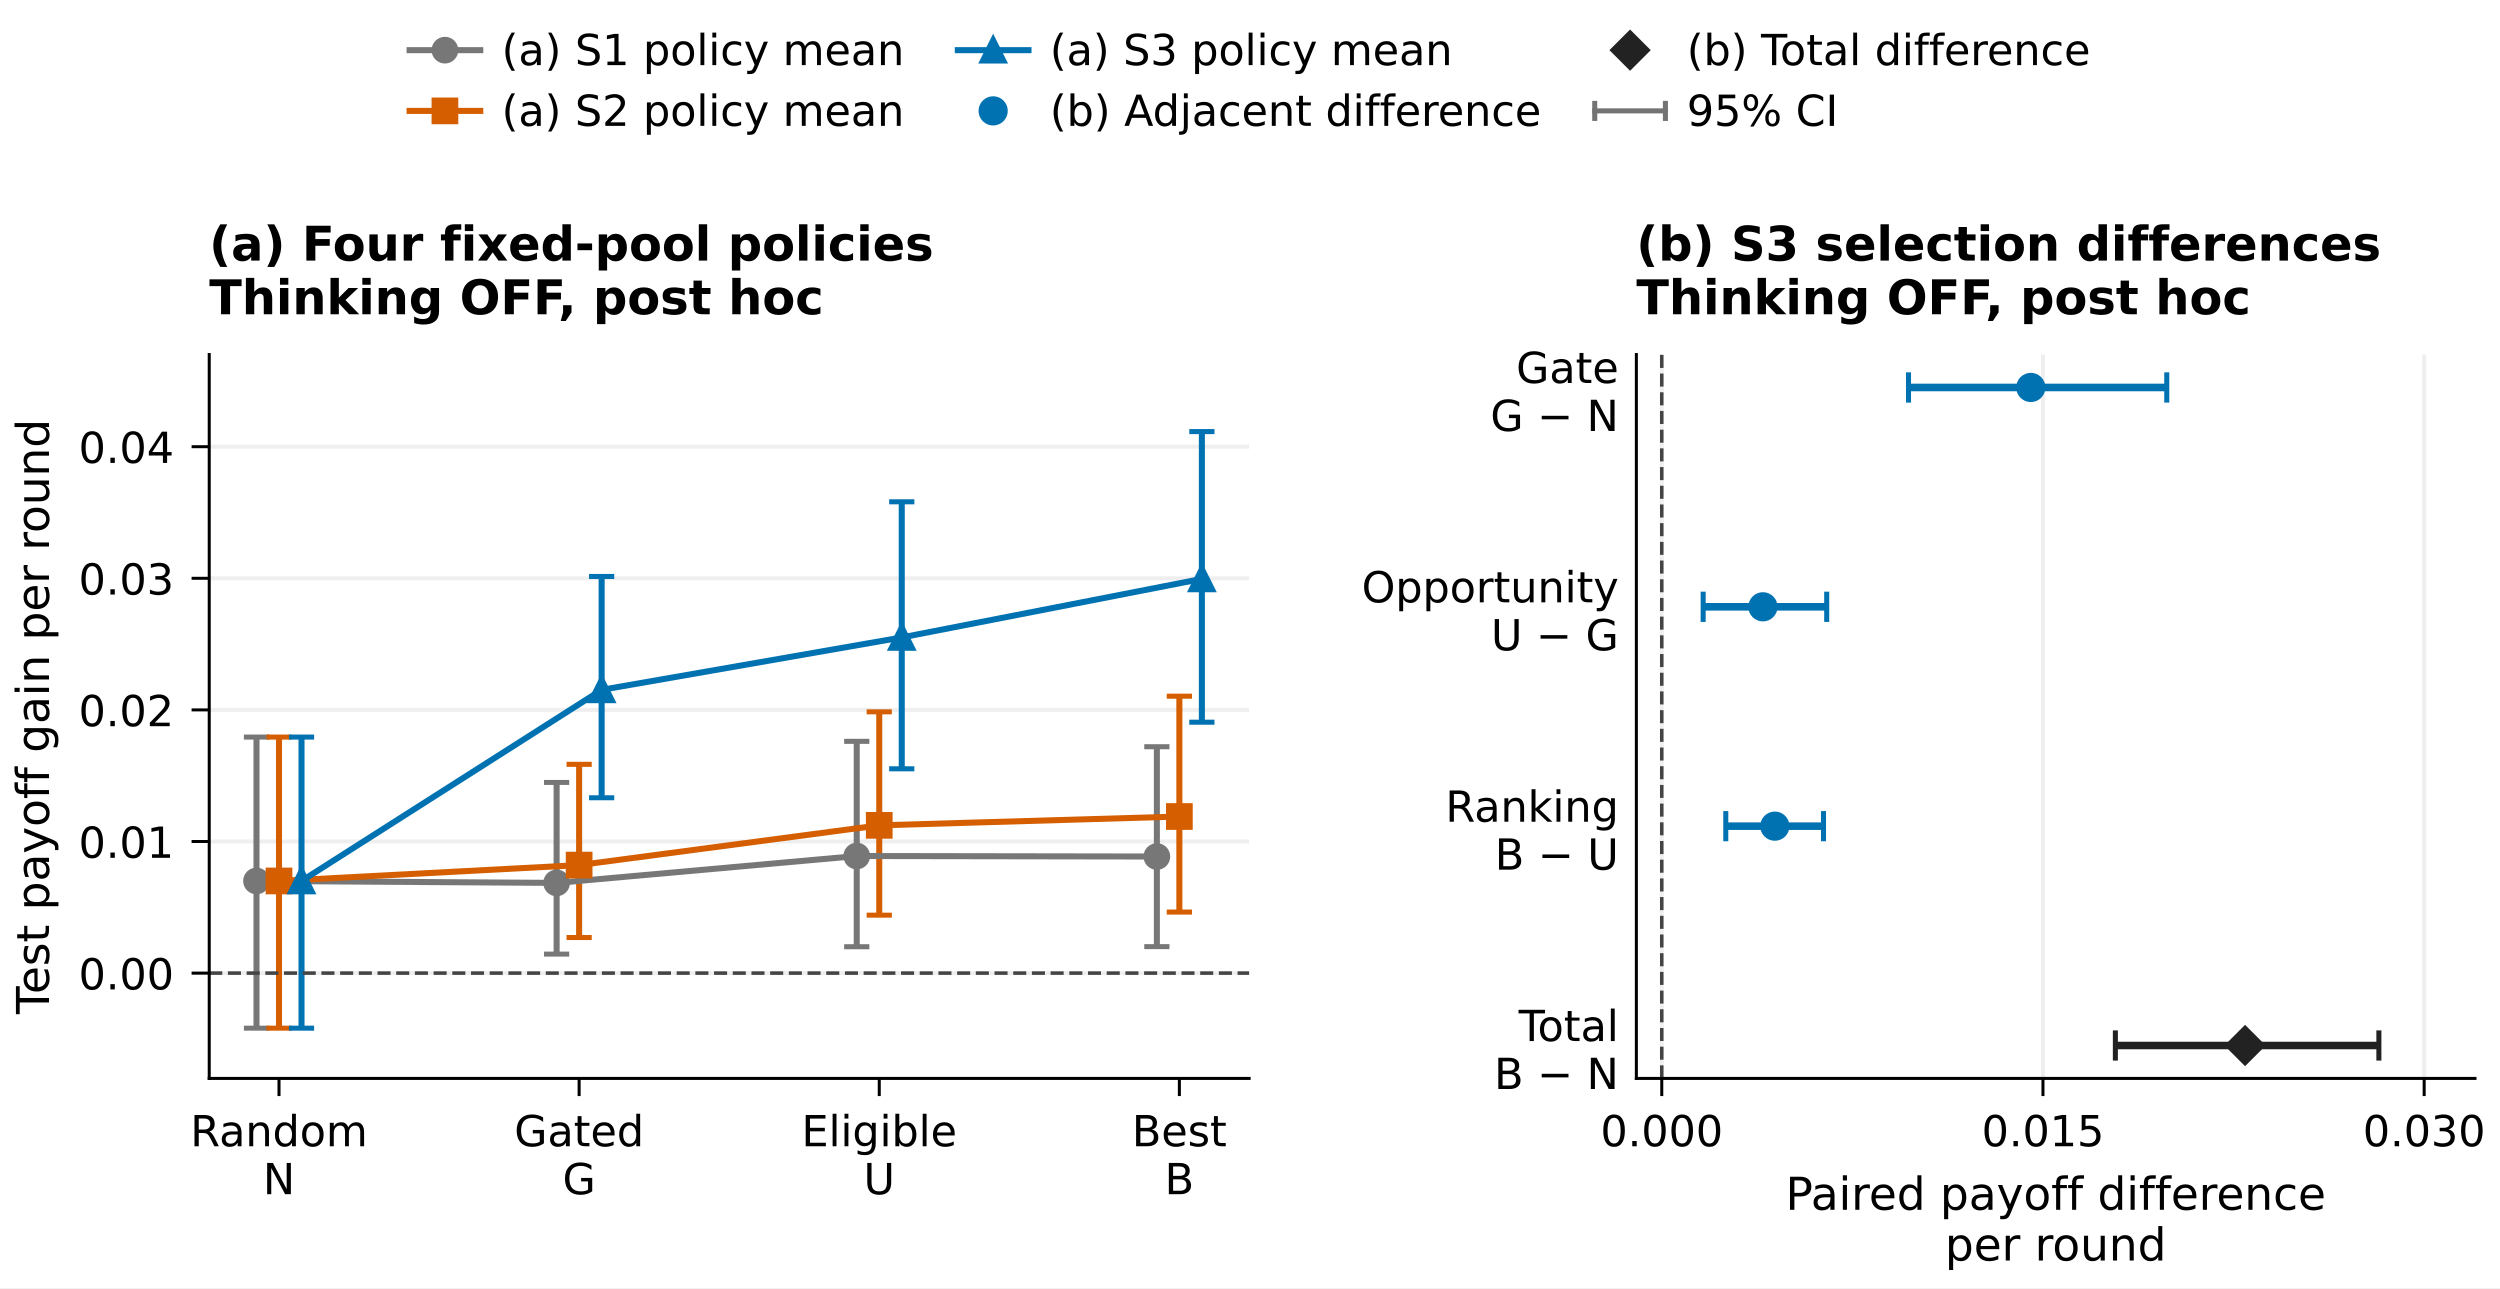
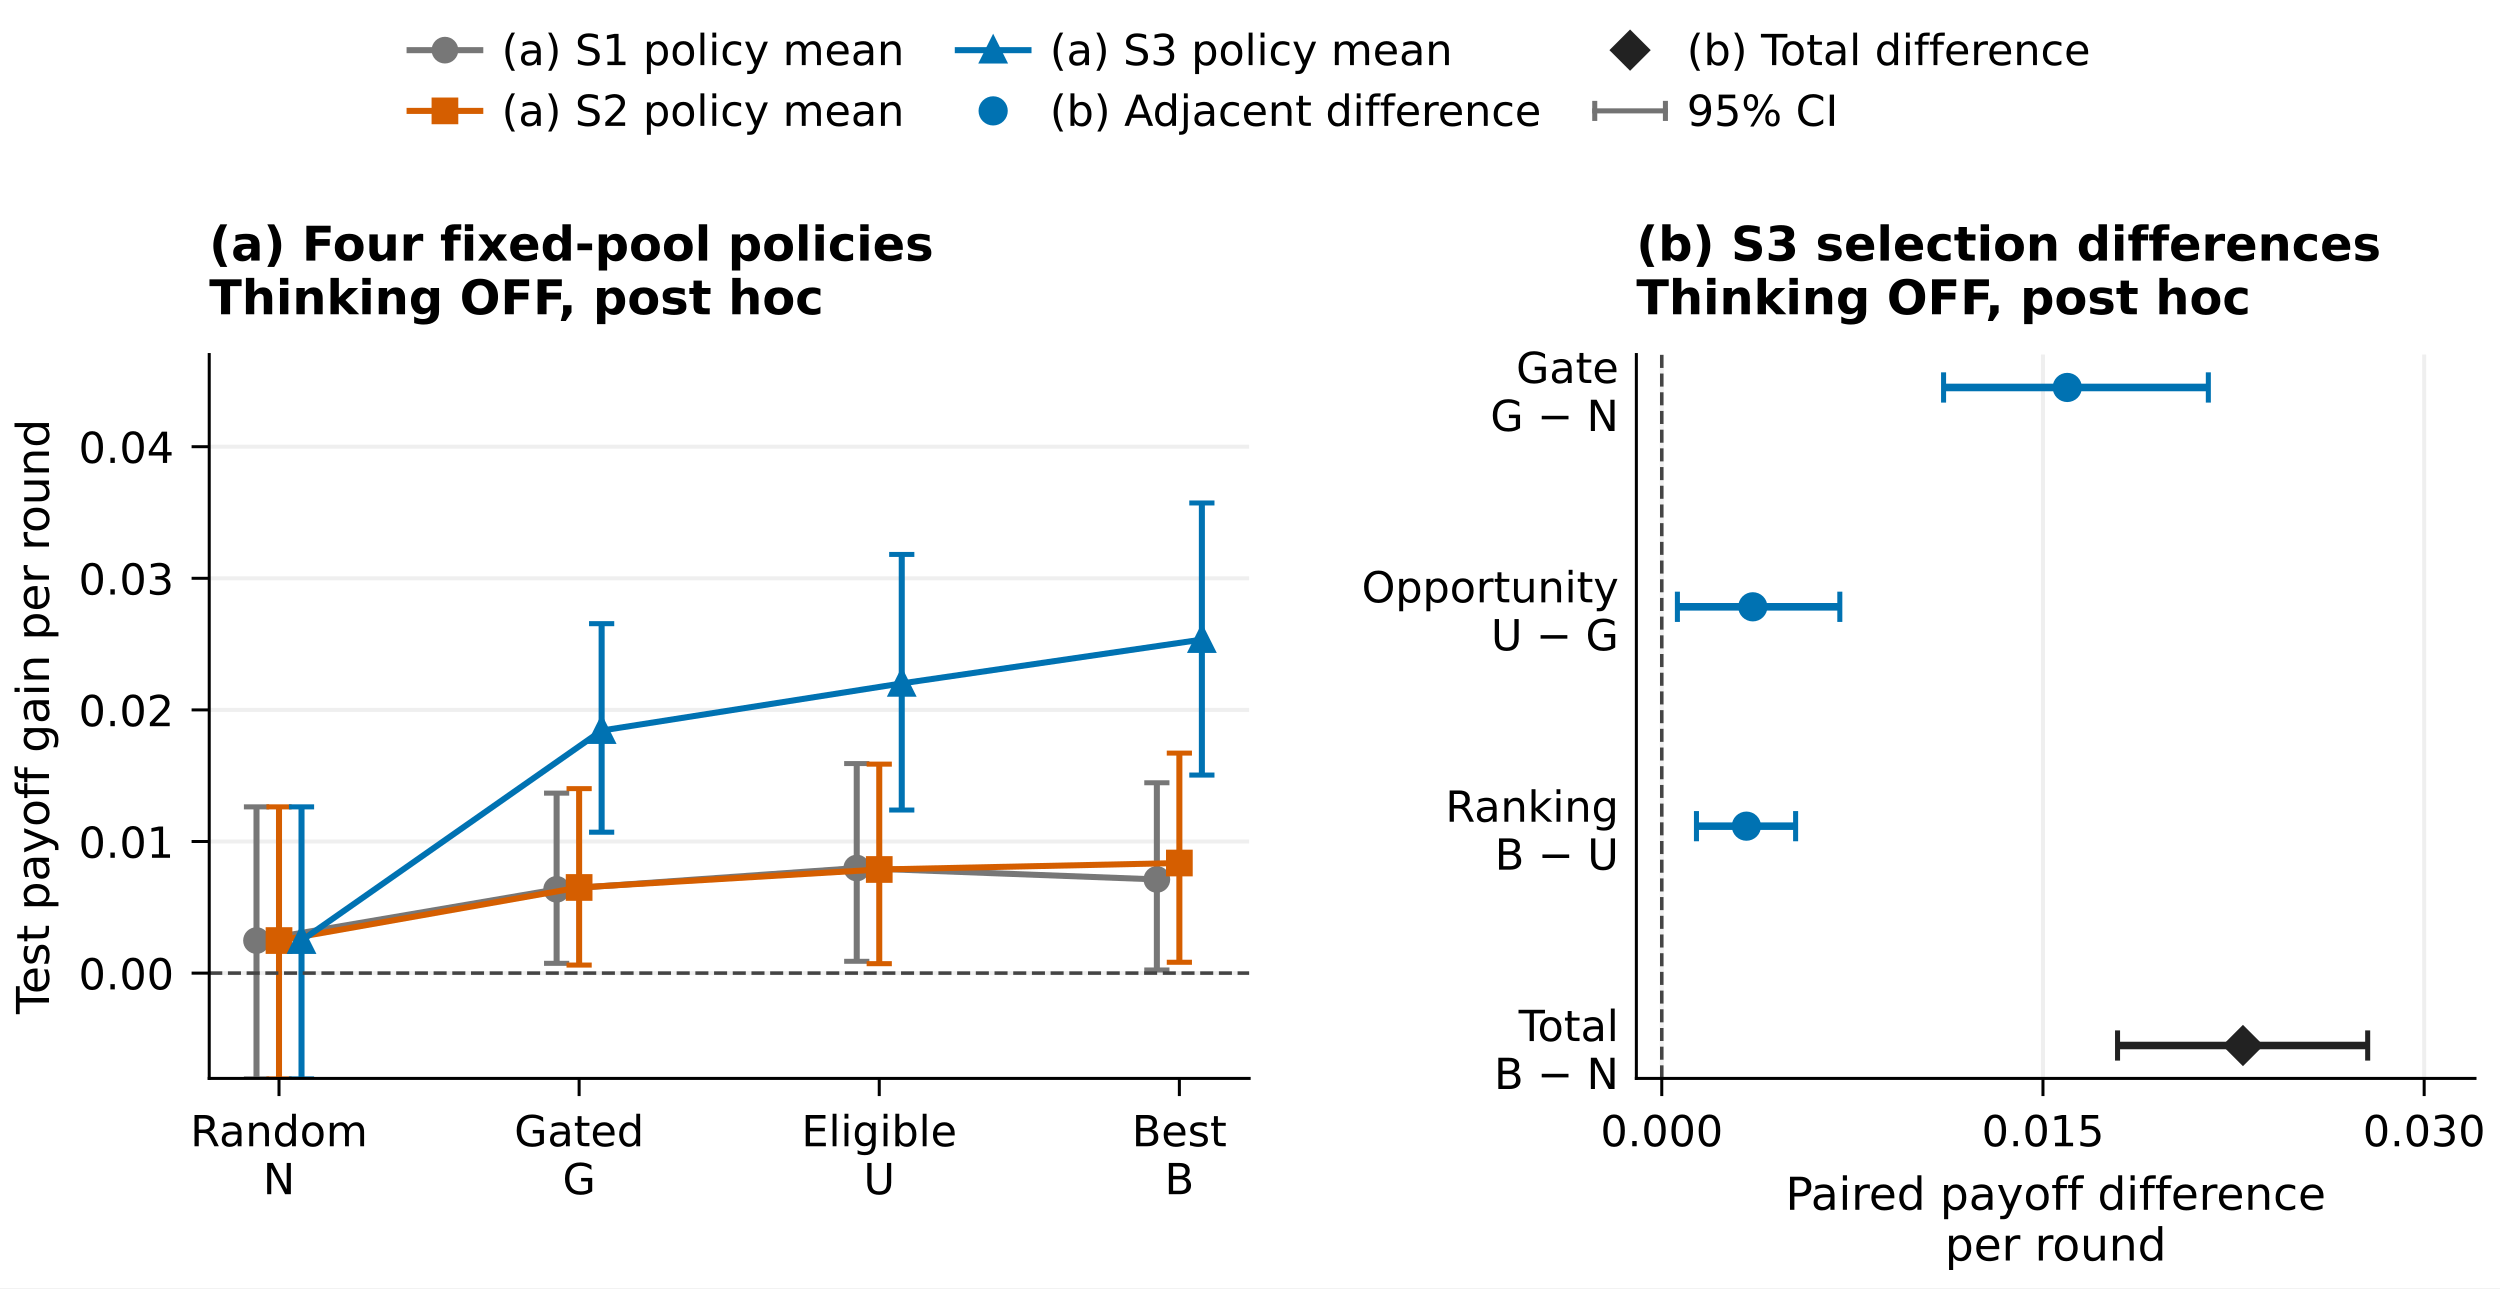
<svg xmlns="http://www.w3.org/2000/svg" xmlns:xlink="http://www.w3.org/1999/xlink" width="496.063pt" height="255.6pt" viewBox="0 0 496.063 255.6" version="1.1">
  <defs>
    <style type="text/css">*{stroke-linejoin: round; stroke-linecap: butt}</style>
  </defs>
  <g id="figure_1">
    <g id="patch_1">
      <path d="M 0 255.6  L 496.063 255.6  L 496.063 0  L 0 0  z " style="fill: #ffffff" />
    </g>
    <g id="axes_1">
      <g id="patch_2">
        <path d="M 41.516 213.985  L 247.862 213.985  L 247.862 70.352  L 41.516 70.352  z " style="fill: #ffffff" />
      </g>
      <g id="matplotlib.axis_1">
        <g id="xtick_1">
          <g id="line2d_1">
            <defs>
-               <path id="mf9e312d9c8" d="M 0 0  L 0 3.5  " style="stroke: #000000; stroke-width: 0.6" />
+               <path id="ma480b4c356" d="M 0 0  L 0 3.5  " style="stroke: #000000; stroke-width: 0.6" />
            </defs>
            <g>
-               <use xlink:href="#mf9e312d9c8" x="55.362" y="213.985" style="stroke: #000000; stroke-width: 0.6" />
+               <use xlink:href="#ma480b4c356" x="55.362" y="213.985" style="stroke: #000000; stroke-width: 0.6" />
            </g>
          </g>
          <g id="text_1">
            <text style="font-size: 8.5px; font-family: 'DejaVu Sans'" transform="translate(37.76811 227.4439)">Random</text>
            <text style="font-size: 8.5px; font-family: 'DejaVu Sans'" transform="translate(52.18225 236.9621)">N</text>
          </g>
        </g>
        <g id="xtick_2">
          <g id="line2d_2">
            <g>
-               <use xlink:href="#mf9e312d9c8" x="114.913" y="213.985" style="stroke: #000000; stroke-width: 0.6" />
+               <use xlink:href="#ma480b4c356" x="114.913" y="213.985" style="stroke: #000000; stroke-width: 0.6" />
            </g>
          </g>
          <g id="text_2">
            <text style="font-size: 8.5px; font-family: 'DejaVu Sans'" transform="translate(102.0363 227.4439)">Gated</text>
            <text style="font-size: 8.5px; font-family: 'DejaVu Sans'" transform="translate(111.6201 236.9621)">G</text>
          </g>
        </g>
        <g id="xtick_3">
          <g id="line2d_3">
            <g>
-               <use xlink:href="#mf9e312d9c8" x="174.465" y="213.985" style="stroke: #000000; stroke-width: 0.6" />
+               <use xlink:href="#ma480b4c356" x="174.465" y="213.985" style="stroke: #000000; stroke-width: 0.6" />
            </g>
          </g>
          <g id="text_3">
            <text style="font-size: 8.5px; font-family: 'DejaVu Sans'" transform="translate(159.045 227.4439)">Eligible</text>
            <text style="font-size: 8.5px; font-family: 'DejaVu Sans'" transform="translate(171.3541 236.9621)">U</text>
          </g>
        </g>
        <g id="xtick_4">
          <g id="line2d_4">
            <g>
-               <use xlink:href="#mf9e312d9c8" x="234.016" y="213.985" style="stroke: #000000; stroke-width: 0.6" />
+               <use xlink:href="#ma480b4c356" x="234.016" y="213.985" style="stroke: #000000; stroke-width: 0.6" />
            </g>
          </g>
          <g id="text_4">
            <text style="font-size: 8.5px; font-family: 'DejaVu Sans'" transform="translate(224.6048 227.4439)">Best</text>
            <text style="font-size: 8.5px; font-family: 'DejaVu Sans'" transform="translate(231.1 236.9621)">B</text>
          </g>
        </g>
      </g>
      <g id="matplotlib.axis_2">
        <g id="ytick_1">
          <g id="line2d_5">
-             <path d="M 41.516 193.093  L 247.862 193.093  " clip-path="url(#p350d6ea84e)" style="fill: none; stroke: #b0b0b0; stroke-opacity: 0.2; stroke-width: 0.8; stroke-linecap: square" />
+             <path d="M 41.516 193.093  L 247.862 193.093  " clip-path="url(#p76dc1fc857)" style="fill: none; stroke: #b0b0b0; stroke-opacity: 0.2; stroke-width: 0.8; stroke-linecap: square" />
          </g>
          <g id="line2d_6">
            <defs>
-               <path id="m6837232b28" d="M 0 0  L -3.5 0  " style="stroke: #000000; stroke-width: 0.6" />
+               <path id="m0728f7dc51" d="M 0 0  L -3.5 0  " style="stroke: #000000; stroke-width: 0.6" />
            </defs>
            <g>
-               <use xlink:href="#m6837232b28" x="41.516" y="193.093" style="stroke: #000000; stroke-width: 0.6" />
+               <use xlink:href="#m0728f7dc51" x="41.516" y="193.093" style="stroke: #000000; stroke-width: 0.6" />
            </g>
          </g>
          <g id="text_5">
            <text style="font-size: 8.5px; font-family: 'DejaVu Sans'; text-anchor: end" x="34.516" y="196.323" transform="rotate(-0 34.51609 196.3225)">0.00</text>
          </g>
        </g>
        <g id="ytick_2">
          <g id="line2d_7">
-             <path d="M 41.516 166.978  L 247.862 166.978  " clip-path="url(#p350d6ea84e)" style="fill: none; stroke: #b0b0b0; stroke-opacity: 0.2; stroke-width: 0.8; stroke-linecap: square" />
+             <path d="M 41.516 166.978  L 247.862 166.978  " clip-path="url(#p76dc1fc857)" style="fill: none; stroke: #b0b0b0; stroke-opacity: 0.2; stroke-width: 0.8; stroke-linecap: square" />
          </g>
          <g id="line2d_8">
            <g>
-               <use xlink:href="#m6837232b28" x="41.516" y="166.978" style="stroke: #000000; stroke-width: 0.6" />
+               <use xlink:href="#m0728f7dc51" x="41.516" y="166.978" style="stroke: #000000; stroke-width: 0.6" />
            </g>
          </g>
          <g id="text_6">
            <text style="font-size: 8.5px; font-family: 'DejaVu Sans'; text-anchor: end" x="34.516" y="170.207" transform="rotate(-0 34.51609 170.2075)">0.01</text>
          </g>
        </g>
        <g id="ytick_3">
          <g id="line2d_9">
-             <path d="M 41.516 140.863  L 247.862 140.863  " clip-path="url(#p350d6ea84e)" style="fill: none; stroke: #b0b0b0; stroke-opacity: 0.2; stroke-width: 0.8; stroke-linecap: square" />
+             <path d="M 41.516 140.863  L 247.862 140.863  " clip-path="url(#p76dc1fc857)" style="fill: none; stroke: #b0b0b0; stroke-opacity: 0.2; stroke-width: 0.8; stroke-linecap: square" />
          </g>
          <g id="line2d_10">
            <g>
-               <use xlink:href="#m6837232b28" x="41.516" y="140.863" style="stroke: #000000; stroke-width: 0.6" />
+               <use xlink:href="#m0728f7dc51" x="41.516" y="140.863" style="stroke: #000000; stroke-width: 0.6" />
            </g>
          </g>
          <g id="text_7">
            <text style="font-size: 8.5px; font-family: 'DejaVu Sans'; text-anchor: end" x="34.516" y="144.092" transform="rotate(-0 34.51609 144.0924)">0.02</text>
          </g>
        </g>
        <g id="ytick_4">
          <g id="line2d_11">
-             <path d="M 41.516 114.748  L 247.862 114.748  " clip-path="url(#p350d6ea84e)" style="fill: none; stroke: #b0b0b0; stroke-opacity: 0.2; stroke-width: 0.8; stroke-linecap: square" />
+             <path d="M 41.516 114.748  L 247.862 114.748  " clip-path="url(#p76dc1fc857)" style="fill: none; stroke: #b0b0b0; stroke-opacity: 0.2; stroke-width: 0.8; stroke-linecap: square" />
          </g>
          <g id="line2d_12">
            <g>
-               <use xlink:href="#m6837232b28" x="41.516" y="114.748" style="stroke: #000000; stroke-width: 0.6" />
+               <use xlink:href="#m0728f7dc51" x="41.516" y="114.748" style="stroke: #000000; stroke-width: 0.6" />
            </g>
          </g>
          <g id="text_8">
            <text style="font-size: 8.5px; font-family: 'DejaVu Sans'; text-anchor: end" x="34.516" y="117.977" transform="rotate(-0 34.51609 117.9774)">0.03</text>
          </g>
        </g>
        <g id="ytick_5">
          <g id="line2d_13">
-             <path d="M 41.516 88.633  L 247.862 88.633  " clip-path="url(#p350d6ea84e)" style="fill: none; stroke: #b0b0b0; stroke-opacity: 0.2; stroke-width: 0.8; stroke-linecap: square" />
+             <path d="M 41.516 88.633  L 247.862 88.633  " clip-path="url(#p76dc1fc857)" style="fill: none; stroke: #b0b0b0; stroke-opacity: 0.2; stroke-width: 0.8; stroke-linecap: square" />
          </g>
          <g id="line2d_14">
            <g>
-               <use xlink:href="#m6837232b28" x="41.516" y="88.633" style="stroke: #000000; stroke-width: 0.6" />
+               <use xlink:href="#m0728f7dc51" x="41.516" y="88.633" style="stroke: #000000; stroke-width: 0.6" />
            </g>
          </g>
          <g id="text_9">
            <text style="font-size: 8.5px; font-family: 'DejaVu Sans'; text-anchor: end" x="34.516" y="91.862" transform="rotate(-0 34.51609 91.86231)">0.04</text>
          </g>
        </g>
        <g id="text_10">
          <text style="font-size: 9px; font-family: 'DejaVu Sans'; text-anchor: middle" x="9.719" y="142.169" transform="rotate(-90 9.718594 142.1688)">Test payoff gain per round</text>
        </g>
      </g>
      <g id="LineCollection_1">
-         <path d="M 50.895 204.014  L 50.895 146.252  " clip-path="url(#p350d6ea84e)" style="fill: none; stroke: #777777; stroke-width: 1.2" />
-         <path d="M 110.447 189.316  L 110.447 155.257  " clip-path="url(#p350d6ea84e)" style="fill: none; stroke: #777777; stroke-width: 1.2" />
-         <path d="M 169.998 187.855  L 169.998 147.102  " clip-path="url(#p350d6ea84e)" style="fill: none; stroke: #777777; stroke-width: 1.2" />
-         <path d="M 229.55 187.835  L 229.55 148.172  " clip-path="url(#p350d6ea84e)" style="fill: none; stroke: #777777; stroke-width: 1.2" />
+         <path d="M 50.895 214.082  L 50.895 160.099  " clip-path="url(#p76dc1fc857)" style="fill: none; stroke: #777777; stroke-width: 1.2" />
+         <path d="M 110.447 191.152  L 110.447 157.381  " clip-path="url(#p76dc1fc857)" style="fill: none; stroke: #777777; stroke-width: 1.2" />
+         <path d="M 169.998 190.745  L 169.998 151.509  " clip-path="url(#p76dc1fc857)" style="fill: none; stroke: #777777; stroke-width: 1.2" />
+         <path d="M 229.55 192.473  L 229.55 155.32  " clip-path="url(#p76dc1fc857)" style="fill: none; stroke: #777777; stroke-width: 1.2" />
      </g>
      <g id="line2d_15">
        <defs>
-           <path id="m83c53824da" d="M 2.5 0  L -2.5 -0  " style="stroke: #777777" />
-         </defs>
-         <g clip-path="url(#p350d6ea84e)">
-           <use xlink:href="#m83c53824da" x="50.895" y="204.014" style="fill: #777777; stroke: #777777" />
-           <use xlink:href="#m83c53824da" x="110.447" y="189.316" style="fill: #777777; stroke: #777777" />
-           <use xlink:href="#m83c53824da" x="169.998" y="187.855" style="fill: #777777; stroke: #777777" />
-           <use xlink:href="#m83c53824da" x="229.55" y="187.835" style="fill: #777777; stroke: #777777" />
+           <path id="m6bbdf9994a" d="M 2.5 0  L -2.5 -0  " style="stroke: #777777" />
+         </defs>
+         <g clip-path="url(#p76dc1fc857)">
+           <use xlink:href="#m6bbdf9994a" x="50.895" y="214.082" style="fill: #777777; stroke: #777777" />
+           <use xlink:href="#m6bbdf9994a" x="110.447" y="191.152" style="fill: #777777; stroke: #777777" />
+           <use xlink:href="#m6bbdf9994a" x="169.998" y="190.745" style="fill: #777777; stroke: #777777" />
+           <use xlink:href="#m6bbdf9994a" x="229.55" y="192.473" style="fill: #777777; stroke: #777777" />
        </g>
      </g>
      <g id="line2d_16">
-         <g clip-path="url(#p350d6ea84e)">
-           <use xlink:href="#m83c53824da" x="50.895" y="146.252" style="fill: #777777; stroke: #777777" />
-           <use xlink:href="#m83c53824da" x="110.447" y="155.257" style="fill: #777777; stroke: #777777" />
-           <use xlink:href="#m83c53824da" x="169.998" y="147.102" style="fill: #777777; stroke: #777777" />
-           <use xlink:href="#m83c53824da" x="229.55" y="148.172" style="fill: #777777; stroke: #777777" />
+         <g clip-path="url(#p76dc1fc857)">
+           <use xlink:href="#m6bbdf9994a" x="50.895" y="160.099" style="fill: #777777; stroke: #777777" />
+           <use xlink:href="#m6bbdf9994a" x="110.447" y="157.381" style="fill: #777777; stroke: #777777" />
+           <use xlink:href="#m6bbdf9994a" x="169.998" y="151.509" style="fill: #777777; stroke: #777777" />
+           <use xlink:href="#m6bbdf9994a" x="229.55" y="155.32" style="fill: #777777; stroke: #777777" />
        </g>
      </g>
      <g id="LineCollection_2">
-         <path d="M 55.362 204.014  L 55.362 146.252  " clip-path="url(#p350d6ea84e)" style="fill: none; stroke: #d55e00; stroke-width: 1.2" />
-         <path d="M 114.913 186.028  L 114.913 151.664  " clip-path="url(#p350d6ea84e)" style="fill: none; stroke: #d55e00; stroke-width: 1.2" />
-         <path d="M 174.465 181.591  L 174.465 141.245  " clip-path="url(#p350d6ea84e)" style="fill: none; stroke: #d55e00; stroke-width: 1.2" />
-         <path d="M 234.016 180.98  L 234.016 138.146  " clip-path="url(#p350d6ea84e)" style="fill: none; stroke: #d55e00; stroke-width: 1.2" />
+         <path d="M 55.362 214.082  L 55.362 160.099  " clip-path="url(#p76dc1fc857)" style="fill: none; stroke: #d55e00; stroke-width: 1.2" />
+         <path d="M 114.913 191.495  L 114.913 156.485  " clip-path="url(#p76dc1fc857)" style="fill: none; stroke: #d55e00; stroke-width: 1.2" />
+         <path d="M 174.465 191.216  L 174.465 151.625  " clip-path="url(#p76dc1fc857)" style="fill: none; stroke: #d55e00; stroke-width: 1.2" />
+         <path d="M 234.016 190.942  L 234.016 149.434  " clip-path="url(#p76dc1fc857)" style="fill: none; stroke: #d55e00; stroke-width: 1.2" />
      </g>
      <g id="line2d_17">
        <defs>
-           <path id="me29ddd8c57" d="M 2.5 0  L -2.5 -0  " style="stroke: #d55e00" />
-         </defs>
-         <g clip-path="url(#p350d6ea84e)">
-           <use xlink:href="#me29ddd8c57" x="55.362" y="204.014" style="fill: #d55e00; stroke: #d55e00" />
-           <use xlink:href="#me29ddd8c57" x="114.913" y="186.028" style="fill: #d55e00; stroke: #d55e00" />
-           <use xlink:href="#me29ddd8c57" x="174.465" y="181.591" style="fill: #d55e00; stroke: #d55e00" />
-           <use xlink:href="#me29ddd8c57" x="234.016" y="180.98" style="fill: #d55e00; stroke: #d55e00" />
+           <path id="m25150596ac" d="M 2.5 0  L -2.5 -0  " style="stroke: #d55e00" />
+         </defs>
+         <g clip-path="url(#p76dc1fc857)">
+           <use xlink:href="#m25150596ac" x="55.362" y="214.082" style="fill: #d55e00; stroke: #d55e00" />
+           <use xlink:href="#m25150596ac" x="114.913" y="191.495" style="fill: #d55e00; stroke: #d55e00" />
+           <use xlink:href="#m25150596ac" x="174.465" y="191.216" style="fill: #d55e00; stroke: #d55e00" />
+           <use xlink:href="#m25150596ac" x="234.016" y="190.942" style="fill: #d55e00; stroke: #d55e00" />
        </g>
      </g>
      <g id="line2d_18">
-         <g clip-path="url(#p350d6ea84e)">
-           <use xlink:href="#me29ddd8c57" x="55.362" y="146.252" style="fill: #d55e00; stroke: #d55e00" />
-           <use xlink:href="#me29ddd8c57" x="114.913" y="151.664" style="fill: #d55e00; stroke: #d55e00" />
-           <use xlink:href="#me29ddd8c57" x="174.465" y="141.245" style="fill: #d55e00; stroke: #d55e00" />
-           <use xlink:href="#me29ddd8c57" x="234.016" y="138.146" style="fill: #d55e00; stroke: #d55e00" />
+         <g clip-path="url(#p76dc1fc857)">
+           <use xlink:href="#m25150596ac" x="55.362" y="160.099" style="fill: #d55e00; stroke: #d55e00" />
+           <use xlink:href="#m25150596ac" x="114.913" y="156.485" style="fill: #d55e00; stroke: #d55e00" />
+           <use xlink:href="#m25150596ac" x="174.465" y="151.625" style="fill: #d55e00; stroke: #d55e00" />
+           <use xlink:href="#m25150596ac" x="234.016" y="149.434" style="fill: #d55e00; stroke: #d55e00" />
        </g>
      </g>
      <g id="LineCollection_3">
-         <path d="M 59.828 204.014  L 59.828 146.252  " clip-path="url(#p350d6ea84e)" style="fill: none; stroke: #0072b2; stroke-width: 1.2" />
-         <path d="M 119.38 158.299  L 119.38 114.385  " clip-path="url(#p350d6ea84e)" style="fill: none; stroke: #0072b2; stroke-width: 1.2" />
-         <path d="M 178.931 152.549  L 178.931 99.569  " clip-path="url(#p350d6ea84e)" style="fill: none; stroke: #0072b2; stroke-width: 1.2" />
-         <path d="M 238.482 143.301  L 238.482 85.639  " clip-path="url(#p350d6ea84e)" style="fill: none; stroke: #0072b2; stroke-width: 1.2" />
+         <path d="M 59.828 214.082  L 59.828 160.099  " clip-path="url(#p76dc1fc857)" style="fill: none; stroke: #0072b2; stroke-width: 1.2" />
+         <path d="M 119.38 165.126  L 119.38 123.75  " clip-path="url(#p76dc1fc857)" style="fill: none; stroke: #0072b2; stroke-width: 1.2" />
+         <path d="M 178.931 160.732  L 178.931 110.012  " clip-path="url(#p76dc1fc857)" style="fill: none; stroke: #0072b2; stroke-width: 1.2" />
+         <path d="M 238.482 153.796  L 238.482 99.799  " clip-path="url(#p76dc1fc857)" style="fill: none; stroke: #0072b2; stroke-width: 1.2" />
      </g>
      <g id="line2d_19">
        <defs>
-           <path id="m05e4cfcacd" d="M 2.5 0  L -2.5 -0  " style="stroke: #0072b2" />
-         </defs>
-         <g clip-path="url(#p350d6ea84e)">
-           <use xlink:href="#m05e4cfcacd" x="59.828" y="204.014" style="fill: #0072b2; stroke: #0072b2" />
-           <use xlink:href="#m05e4cfcacd" x="119.38" y="158.299" style="fill: #0072b2; stroke: #0072b2" />
-           <use xlink:href="#m05e4cfcacd" x="178.931" y="152.549" style="fill: #0072b2; stroke: #0072b2" />
-           <use xlink:href="#m05e4cfcacd" x="238.482" y="143.301" style="fill: #0072b2; stroke: #0072b2" />
+           <path id="m064c0cd1eb" d="M 2.5 0  L -2.5 -0  " style="stroke: #0072b2" />
+         </defs>
+         <g clip-path="url(#p76dc1fc857)">
+           <use xlink:href="#m064c0cd1eb" x="59.828" y="214.082" style="fill: #0072b2; stroke: #0072b2" />
+           <use xlink:href="#m064c0cd1eb" x="119.38" y="165.126" style="fill: #0072b2; stroke: #0072b2" />
+           <use xlink:href="#m064c0cd1eb" x="178.931" y="160.732" style="fill: #0072b2; stroke: #0072b2" />
+           <use xlink:href="#m064c0cd1eb" x="238.482" y="153.796" style="fill: #0072b2; stroke: #0072b2" />
        </g>
      </g>
      <g id="line2d_20">
-         <g clip-path="url(#p350d6ea84e)">
-           <use xlink:href="#m05e4cfcacd" x="59.828" y="146.252" style="fill: #0072b2; stroke: #0072b2" />
-           <use xlink:href="#m05e4cfcacd" x="119.38" y="114.385" style="fill: #0072b2; stroke: #0072b2" />
-           <use xlink:href="#m05e4cfcacd" x="178.931" y="99.569" style="fill: #0072b2; stroke: #0072b2" />
-           <use xlink:href="#m05e4cfcacd" x="238.482" y="85.639" style="fill: #0072b2; stroke: #0072b2" />
+         <g clip-path="url(#p76dc1fc857)">
+           <use xlink:href="#m064c0cd1eb" x="59.828" y="160.099" style="fill: #0072b2; stroke: #0072b2" />
+           <use xlink:href="#m064c0cd1eb" x="119.38" y="123.75" style="fill: #0072b2; stroke: #0072b2" />
+           <use xlink:href="#m064c0cd1eb" x="178.931" y="110.012" style="fill: #0072b2; stroke: #0072b2" />
+           <use xlink:href="#m064c0cd1eb" x="238.482" y="99.799" style="fill: #0072b2; stroke: #0072b2" />
        </g>
      </g>
      <g id="line2d_21">
-         <path d="M 41.516 193.093  L 247.862 193.093  " clip-path="url(#p350d6ea84e)" style="fill: none; stroke-dasharray: 2.59,1.12; stroke-dashoffset: 0; stroke: #444444; stroke-width: 0.7" />
+         <path d="M 41.516 193.093  L 247.862 193.093  " clip-path="url(#p76dc1fc857)" style="fill: none; stroke-dasharray: 2.59,1.12; stroke-dashoffset: 0; stroke: #444444; stroke-width: 0.7" />
      </g>
      <g id="line2d_22">
-         <path d="M 50.895 174.805  L 110.447 175.189  L 169.998 169.855  L 229.55 169.957  " clip-path="url(#p350d6ea84e)" style="fill: none; stroke: #777777; stroke-width: 1.2; stroke-linecap: square" />
-         <defs>
-           <path id="m0abf7c9329" d="M 0 2.15  C 0.57 2.15 1.117 1.923 1.52 1.52  C 1.923 1.117 2.15 0.57 2.15 0  C 2.15 -0.57 1.923 -1.117 1.52 -1.52  C 1.117 -1.923 0.57 -2.15 0 -2.15  C -0.57 -2.15 -1.117 -1.923 -1.52 -1.52  C -1.923 -1.117 -2.15 -0.57 -2.15 0  C -2.15 0.57 -1.923 1.117 -1.52 1.52  C -1.117 1.923 -0.57 2.15 0 2.15  z " style="stroke: #777777" />
-         </defs>
-         <g clip-path="url(#p350d6ea84e)">
-           <use xlink:href="#m0abf7c9329" x="50.895" y="174.805" style="fill: #777777; stroke: #777777" />
-           <use xlink:href="#m0abf7c9329" x="110.447" y="175.189" style="fill: #777777; stroke: #777777" />
-           <use xlink:href="#m0abf7c9329" x="169.998" y="169.855" style="fill: #777777; stroke: #777777" />
-           <use xlink:href="#m0abf7c9329" x="229.55" y="169.957" style="fill: #777777; stroke: #777777" />
+         <path d="M 50.895 186.629  L 110.447 176.466  L 169.998 172.241  L 229.55 174.503  " clip-path="url(#p76dc1fc857)" style="fill: none; stroke: #777777; stroke-width: 1.2; stroke-linecap: square" />
+         <defs>
+           <path id="me251a21e28" d="M 0 2.15  C 0.57 2.15 1.117 1.923 1.52 1.52  C 1.923 1.117 2.15 0.57 2.15 0  C 2.15 -0.57 1.923 -1.117 1.52 -1.52  C 1.117 -1.923 0.57 -2.15 0 -2.15  C -0.57 -2.15 -1.117 -1.923 -1.52 -1.52  C -1.923 -1.117 -2.15 -0.57 -2.15 0  C -2.15 0.57 -1.923 1.117 -1.52 1.52  C -1.117 1.923 -0.57 2.15 0 2.15  z " style="stroke: #777777" />
+         </defs>
+         <g clip-path="url(#p76dc1fc857)">
+           <use xlink:href="#me251a21e28" x="50.895" y="186.629" style="fill: #777777; stroke: #777777" />
+           <use xlink:href="#me251a21e28" x="110.447" y="176.466" style="fill: #777777; stroke: #777777" />
+           <use xlink:href="#me251a21e28" x="169.998" y="172.241" style="fill: #777777; stroke: #777777" />
+           <use xlink:href="#me251a21e28" x="229.55" y="174.503" style="fill: #777777; stroke: #777777" />
        </g>
      </g>
      <g id="line2d_23">
-         <path d="M 55.362 174.805  L 114.913 171.654  L 174.465 163.768  L 234.016 162.018  " clip-path="url(#p350d6ea84e)" style="fill: none; stroke: #d55e00; stroke-width: 1.2; stroke-linecap: square" />
-         <defs>
-           <path id="m2c99c82735" d="M -2.15 2.15  L 2.15 2.15  L 2.15 -2.15  L -2.15 -2.15  z " style="stroke: #d55e00; stroke-linejoin: miter" />
-         </defs>
-         <g clip-path="url(#p350d6ea84e)">
-           <use xlink:href="#m2c99c82735" x="55.362" y="174.805" style="fill: #d55e00; stroke: #d55e00; stroke-linejoin: miter" />
-           <use xlink:href="#m2c99c82735" x="114.913" y="171.654" style="fill: #d55e00; stroke: #d55e00; stroke-linejoin: miter" />
-           <use xlink:href="#m2c99c82735" x="174.465" y="163.768" style="fill: #d55e00; stroke: #d55e00; stroke-linejoin: miter" />
-           <use xlink:href="#m2c99c82735" x="234.016" y="162.018" style="fill: #d55e00; stroke: #d55e00; stroke-linejoin: miter" />
+         <path d="M 55.362 186.629  L 114.913 176.097  L 174.465 172.529  L 234.016 171.245  " clip-path="url(#p76dc1fc857)" style="fill: none; stroke: #d55e00; stroke-width: 1.2; stroke-linecap: square" />
+         <defs>
+           <path id="m111af8a113" d="M -2.15 2.15  L 2.15 2.15  L 2.15 -2.15  L -2.15 -2.15  z " style="stroke: #d55e00; stroke-linejoin: miter" />
+         </defs>
+         <g clip-path="url(#p76dc1fc857)">
+           <use xlink:href="#m111af8a113" x="55.362" y="186.629" style="fill: #d55e00; stroke: #d55e00; stroke-linejoin: miter" />
+           <use xlink:href="#m111af8a113" x="114.913" y="176.097" style="fill: #d55e00; stroke: #d55e00; stroke-linejoin: miter" />
+           <use xlink:href="#m111af8a113" x="174.465" y="172.529" style="fill: #d55e00; stroke: #d55e00; stroke-linejoin: miter" />
+           <use xlink:href="#m111af8a113" x="234.016" y="171.245" style="fill: #d55e00; stroke: #d55e00; stroke-linejoin: miter" />
        </g>
      </g>
      <g id="line2d_24">
-         <path d="M 59.828 174.805  L 119.38 136.881  L 178.931 126.484  L 238.482 114.865  " clip-path="url(#p350d6ea84e)" style="fill: none; stroke: #0072b2; stroke-width: 1.2; stroke-linecap: square" />
-         <defs>
-           <path id="me5994eb605" d="M 0 -2.15  L -2.15 2.15  L 2.15 2.15  z " style="stroke: #0072b2; stroke-linejoin: miter" />
-         </defs>
-         <g clip-path="url(#p350d6ea84e)">
-           <use xlink:href="#me5994eb605" x="59.828" y="174.805" style="fill: #0072b2; stroke: #0072b2; stroke-linejoin: miter" />
-           <use xlink:href="#me5994eb605" x="119.38" y="136.881" style="fill: #0072b2; stroke: #0072b2; stroke-linejoin: miter" />
-           <use xlink:href="#me5994eb605" x="178.931" y="126.484" style="fill: #0072b2; stroke: #0072b2; stroke-linejoin: miter" />
-           <use xlink:href="#me5994eb605" x="238.482" y="114.865" style="fill: #0072b2; stroke: #0072b2; stroke-linejoin: miter" />
+         <path d="M 59.828 186.629  L 119.38 144.959  L 178.931 135.603  L 238.482 126.906  " clip-path="url(#p76dc1fc857)" style="fill: none; stroke: #0072b2; stroke-width: 1.2; stroke-linecap: square" />
+         <defs>
+           <path id="mbf6919f8b4" d="M 0 -2.15  L -2.15 2.15  L 2.15 2.15  z " style="stroke: #0072b2; stroke-linejoin: miter" />
+         </defs>
+         <g clip-path="url(#p76dc1fc857)">
+           <use xlink:href="#mbf6919f8b4" x="59.828" y="186.629" style="fill: #0072b2; stroke: #0072b2; stroke-linejoin: miter" />
+           <use xlink:href="#mbf6919f8b4" x="119.38" y="144.959" style="fill: #0072b2; stroke: #0072b2; stroke-linejoin: miter" />
+           <use xlink:href="#mbf6919f8b4" x="178.931" y="135.603" style="fill: #0072b2; stroke: #0072b2; stroke-linejoin: miter" />
+           <use xlink:href="#mbf6919f8b4" x="238.482" y="126.906" style="fill: #0072b2; stroke: #0072b2; stroke-linejoin: miter" />
        </g>
      </g>
      <g id="patch_3">
        <path d="M 41.516 213.985  L 41.516 70.352  " style="fill: none; stroke: #000000; stroke-width: 0.6; stroke-linejoin: miter; stroke-linecap: square" />
      </g>
      <g id="patch_4">
        <path d="M 41.516 213.985  L 247.862 213.985  " style="fill: none; stroke: #000000; stroke-width: 0.6; stroke-linejoin: miter; stroke-linecap: square" />
      </g>
      <g id="text_11">
        <text style="font-weight: 700; font-size: 9.5px; font-family: 'DejaVu Sans'" transform="translate(41.51609 51.71452)">(a) Four fixed-pool policies</text>
        <text style="font-weight: 700; font-size: 9.5px; font-family: 'DejaVu Sans'" transform="translate(41.51609 62.35244)">Thinking OFF, post hoc</text>
      </g>
    </g>
    <g id="axes_2">
      <g id="patch_5">
        <path d="M 324.694 213.985  L 491.101 213.985  L 491.101 70.352  L 324.694 70.352  z " style="fill: #ffffff" />
      </g>
      <g id="matplotlib.axis_3">
        <g id="xtick_5">
          <g id="line2d_25">
-             <path d="M 329.736 213.985  L 329.736 70.352  " clip-path="url(#p075bd8508f)" style="fill: none; stroke: #b0b0b0; stroke-opacity: 0.2; stroke-width: 0.8; stroke-linecap: square" />
+             <path d="M 329.736 213.985  L 329.736 70.352  " clip-path="url(#p74359310ac)" style="fill: none; stroke: #b0b0b0; stroke-opacity: 0.2; stroke-width: 0.8; stroke-linecap: square" />
          </g>
          <g id="line2d_26">
            <g>
-               <use xlink:href="#mf9e312d9c8" x="329.736" y="213.985" style="stroke: #000000; stroke-width: 0.6" />
+               <use xlink:href="#ma480b4c356" x="329.736" y="213.985" style="stroke: #000000; stroke-width: 0.6" />
            </g>
          </g>
          <g id="text_12">
            <text style="font-size: 8.5px; font-family: 'DejaVu Sans'; text-anchor: middle" x="329.736" y="227.444" transform="rotate(-0 329.7364 227.4439)">0.000</text>
          </g>
        </g>
        <g id="xtick_6">
          <g id="line2d_27">
-             <path d="M 405.376 213.985  L 405.376 70.352  " clip-path="url(#p075bd8508f)" style="fill: none; stroke: #b0b0b0; stroke-opacity: 0.2; stroke-width: 0.8; stroke-linecap: square" />
+             <path d="M 405.376 213.985  L 405.376 70.352  " clip-path="url(#p74359310ac)" style="fill: none; stroke: #b0b0b0; stroke-opacity: 0.2; stroke-width: 0.8; stroke-linecap: square" />
          </g>
          <g id="line2d_28">
            <g>
-               <use xlink:href="#mf9e312d9c8" x="405.376" y="213.985" style="stroke: #000000; stroke-width: 0.6" />
+               <use xlink:href="#ma480b4c356" x="405.376" y="213.985" style="stroke: #000000; stroke-width: 0.6" />
            </g>
          </g>
          <g id="text_13">
            <text style="font-size: 8.5px; font-family: 'DejaVu Sans'; text-anchor: middle" x="405.376" y="227.444" transform="rotate(-0 405.3762 227.4439)">0.015</text>
          </g>
        </g>
        <g id="xtick_7">
          <g id="line2d_29">
-             <path d="M 481.016 213.985  L 481.016 70.352  " clip-path="url(#p075bd8508f)" style="fill: none; stroke: #b0b0b0; stroke-opacity: 0.2; stroke-width: 0.8; stroke-linecap: square" />
+             <path d="M 481.016 213.985  L 481.016 70.352  " clip-path="url(#p74359310ac)" style="fill: none; stroke: #b0b0b0; stroke-opacity: 0.2; stroke-width: 0.8; stroke-linecap: square" />
          </g>
          <g id="line2d_30">
            <g>
-               <use xlink:href="#mf9e312d9c8" x="481.016" y="213.985" style="stroke: #000000; stroke-width: 0.6" />
+               <use xlink:href="#ma480b4c356" x="481.016" y="213.985" style="stroke: #000000; stroke-width: 0.6" />
            </g>
          </g>
          <g id="text_14">
            <text style="font-size: 8.5px; font-family: 'DejaVu Sans'; text-anchor: middle" x="481.016" y="227.444" transform="rotate(-0 481.016 227.4439)">0.030</text>
          </g>
        </g>
        <g id="text_15">
          <text style="font-size: 9px; font-family: 'DejaVu Sans'" transform="translate(354.2878 240.0503)">Paired payoff difference</text>
          <text style="font-size: 9px; font-family: 'DejaVu Sans'" transform="translate(385.9291 250.1283)">per round</text>
        </g>
      </g>
      <g id="matplotlib.axis_4">
        <g id="ytick_6">
          <g id="line2d_31" />
          <g id="text_16">
            <text style="font-size: 8.5px; font-family: 'DejaVu Sans'" transform="translate(300.8362 75.99734)">Gate</text>
            <text style="font-size: 8.5px; font-family: 'DejaVu Sans'" transform="translate(295.7229 85.51547)">G − N</text>
          </g>
        </g>
        <g id="ytick_7">
          <g id="line2d_32" />
          <g id="text_17">
            <text style="font-size: 8.5px; font-family: 'DejaVu Sans'" transform="translate(270.1844 119.5224)">Opportunity</text>
            <text style="font-size: 8.5px; font-family: 'DejaVu Sans'" transform="translate(295.8611 129.0406)">U − G</text>
          </g>
        </g>
        <g id="ytick_8">
          <g id="line2d_33" />
          <g id="text_18">
            <text style="font-size: 8.5px; font-family: 'DejaVu Sans'" transform="translate(286.8165 163.0475)">Ranking</text>
            <text style="font-size: 8.5px; font-family: 'DejaVu Sans'" transform="translate(296.6154 172.5657)">B − U</text>
          </g>
        </g>
        <g id="ytick_9">
          <g id="line2d_34" />
          <g id="text_19">
            <text style="font-size: 8.5px; font-family: 'DejaVu Sans'" transform="translate(301.3436 206.5726)">Total</text>
            <text style="font-size: 8.5px; font-family: 'DejaVu Sans'" transform="translate(296.4773 216.0908)">B − N</text>
          </g>
        </g>
      </g>
      <g id="LineCollection_4">
-         <path d="M 378.696 76.881  L 429.939 76.881  " clip-path="url(#p075bd8508f)" style="fill: none; stroke: #0072b2; stroke-width: 1.5" />
+         <path d="M 385.653 76.881  L 438.19 76.881  " clip-path="url(#p74359310ac)" style="fill: none; stroke: #0072b2; stroke-width: 1.5" />
      </g>
      <g id="line2d_35">
        <defs>
-           <path id="m43b016c3ef" d="M 0 3  L 0 -3  " style="stroke: #0072b2" />
-         </defs>
-         <g clip-path="url(#p075bd8508f)">
-           <use xlink:href="#m43b016c3ef" x="378.696" y="76.881" style="fill: #0072b2; stroke: #0072b2" />
+           <path id="m4287eda920" d="M 0 3  L 0 -3  " style="stroke: #0072b2" />
+         </defs>
+         <g clip-path="url(#p74359310ac)">
+           <use xlink:href="#m4287eda920" x="385.653" y="76.881" style="fill: #0072b2; stroke: #0072b2" />
        </g>
      </g>
      <g id="line2d_36">
-         <g clip-path="url(#p075bd8508f)">
-           <use xlink:href="#m43b016c3ef" x="429.939" y="76.881" style="fill: #0072b2; stroke: #0072b2" />
+         <g clip-path="url(#p74359310ac)">
+           <use xlink:href="#m4287eda920" x="438.19" y="76.881" style="fill: #0072b2; stroke: #0072b2" />
        </g>
      </g>
      <g id="LineCollection_5">
-         <path d="M 337.951 120.406  L 362.464 120.406  " clip-path="url(#p075bd8508f)" style="fill: none; stroke: #0072b2; stroke-width: 1.5" />
+         <path d="M 332.839 120.406  L 365.066 120.406  " clip-path="url(#p74359310ac)" style="fill: none; stroke: #0072b2; stroke-width: 1.5" />
      </g>
      <g id="line2d_37">
-         <g clip-path="url(#p075bd8508f)">
-           <use xlink:href="#m43b016c3ef" x="337.951" y="120.406" style="fill: #0072b2; stroke: #0072b2" />
+         <g clip-path="url(#p74359310ac)">
+           <use xlink:href="#m4287eda920" x="332.839" y="120.406" style="fill: #0072b2; stroke: #0072b2" />
        </g>
      </g>
      <g id="line2d_38">
-         <g clip-path="url(#p075bd8508f)">
-           <use xlink:href="#m43b016c3ef" x="362.464" y="120.406" style="fill: #0072b2; stroke: #0072b2" />
+         <g clip-path="url(#p74359310ac)">
+           <use xlink:href="#m4287eda920" x="365.066" y="120.406" style="fill: #0072b2; stroke: #0072b2" />
        </g>
      </g>
      <g id="LineCollection_6">
-         <path d="M 342.438 163.931  L 361.828 163.931  " clip-path="url(#p075bd8508f)" style="fill: none; stroke: #0072b2; stroke-width: 1.5" />
+         <path d="M 336.62 163.931  L 356.295 163.931  " clip-path="url(#p74359310ac)" style="fill: none; stroke: #0072b2; stroke-width: 1.5" />
      </g>
      <g id="line2d_39">
-         <g clip-path="url(#p075bd8508f)">
-           <use xlink:href="#m43b016c3ef" x="342.438" y="163.931" style="fill: #0072b2; stroke: #0072b2" />
+         <g clip-path="url(#p74359310ac)">
+           <use xlink:href="#m4287eda920" x="336.62" y="163.931" style="fill: #0072b2; stroke: #0072b2" />
        </g>
      </g>
      <g id="line2d_40">
-         <g clip-path="url(#p075bd8508f)">
-           <use xlink:href="#m43b016c3ef" x="361.828" y="163.931" style="fill: #0072b2; stroke: #0072b2" />
+         <g clip-path="url(#p74359310ac)">
+           <use xlink:href="#m4287eda920" x="356.295" y="163.931" style="fill: #0072b2; stroke: #0072b2" />
        </g>
      </g>
      <g id="LineCollection_7">
-         <path d="M 419.742 207.456  L 472.029 207.456  " clip-path="url(#p075bd8508f)" style="fill: none; stroke: #222222; stroke-width: 1.5" />
+         <path d="M 420.175 207.456  L 469.808 207.456  " clip-path="url(#p74359310ac)" style="fill: none; stroke: #222222; stroke-width: 1.5" />
      </g>
      <g id="line2d_41">
        <defs>
-           <path id="mcfbc40a317" d="M 0 3  L 0 -3  " style="stroke: #222222" />
-         </defs>
-         <g clip-path="url(#p075bd8508f)">
-           <use xlink:href="#mcfbc40a317" x="419.742" y="207.456" style="fill: #222222; stroke: #222222" />
+           <path id="m218fa0b90a" d="M 0 3  L 0 -3  " style="stroke: #222222" />
+         </defs>
+         <g clip-path="url(#p74359310ac)">
+           <use xlink:href="#m218fa0b90a" x="420.175" y="207.456" style="fill: #222222; stroke: #222222" />
        </g>
      </g>
      <g id="line2d_42">
-         <g clip-path="url(#p075bd8508f)">
-           <use xlink:href="#mcfbc40a317" x="472.029" y="207.456" style="fill: #222222; stroke: #222222" />
+         <g clip-path="url(#p74359310ac)">
+           <use xlink:href="#m218fa0b90a" x="469.808" y="207.456" style="fill: #222222; stroke: #222222" />
        </g>
      </g>
      <g id="line2d_43">
-         <path d="M 329.736 213.985  L 329.736 70.352  " clip-path="url(#p075bd8508f)" style="fill: none; stroke-dasharray: 2.59,1.12; stroke-dashoffset: 0; stroke: #444444; stroke-width: 0.7" />
+         <path d="M 329.736 213.985  L 329.736 70.352  " clip-path="url(#p74359310ac)" style="fill: none; stroke-dasharray: 2.59,1.12; stroke-dashoffset: 0; stroke: #444444; stroke-width: 0.7" />
      </g>
      <g id="line2d_44">
        <defs>
-           <path id="mff95c2b4e1" d="M 0 2.4  C 0.636 2.4 1.247 2.147 1.697 1.697  C 2.147 1.247 2.4 0.636 2.4 0  C 2.4 -0.636 2.147 -1.247 1.697 -1.697  C 1.247 -2.147 0.636 -2.4 0 -2.4  C -0.636 -2.4 -1.247 -2.147 -1.697 -1.697  C -2.147 -1.247 -2.4 -0.636 -2.4 0  C -2.4 0.636 -2.147 1.247 -1.697 1.697  C -1.247 2.147 -0.636 2.4 0 2.4  z " style="stroke: #0072b2" />
-         </defs>
-         <g clip-path="url(#p075bd8508f)">
-           <use xlink:href="#mff95c2b4e1" x="402.966" y="76.881" style="fill: #0072b2; stroke: #0072b2" />
+           <path id="mcb78376d89" d="M 0 2.4  C 0.636 2.4 1.247 2.147 1.697 1.697  C 2.147 1.247 2.4 0.636 2.4 0  C 2.4 -0.636 2.147 -1.247 1.697 -1.697  C 1.247 -2.147 0.636 -2.4 0 -2.4  C -0.636 -2.4 -1.247 -2.147 -1.697 -1.697  C -2.147 -1.247 -2.4 -0.636 -2.4 0  C -2.4 0.636 -2.147 1.247 -1.697 1.697  C -1.247 2.147 -0.636 2.4 0 2.4  z " style="stroke: #0072b2" />
+         </defs>
+         <g clip-path="url(#p74359310ac)">
+           <use xlink:href="#mcb78376d89" x="410.2" y="76.881" style="fill: #0072b2; stroke: #0072b2" />
        </g>
      </g>
      <g id="line2d_45">
-         <g clip-path="url(#p075bd8508f)">
-           <use xlink:href="#mff95c2b4e1" x="349.811" y="120.406" style="fill: #0072b2; stroke: #0072b2" />
+         <g clip-path="url(#p74359310ac)">
+           <use xlink:href="#mcb78376d89" x="347.801" y="120.406" style="fill: #0072b2; stroke: #0072b2" />
        </g>
      </g>
      <g id="line2d_46">
-         <g clip-path="url(#p075bd8508f)">
-           <use xlink:href="#mff95c2b4e1" x="352.172" y="163.931" style="fill: #0072b2; stroke: #0072b2" />
+         <g clip-path="url(#p74359310ac)">
+           <use xlink:href="#mcb78376d89" x="346.53" y="163.931" style="fill: #0072b2; stroke: #0072b2" />
        </g>
      </g>
      <g id="line2d_47">
        <defs>
-           <path id="m72323cef4f" d="M 0 3.394  L 3.394 0  L 0 -3.394  L -3.394 0  z " style="stroke: #222222; stroke-linejoin: miter" />
-         </defs>
-         <g clip-path="url(#p075bd8508f)">
-           <use xlink:href="#m72323cef4f" x="445.476" y="207.456" style="fill: #222222; stroke: #222222; stroke-linejoin: miter" />
+           <path id="mb04bd32542" d="M 0 3.394  L 3.394 0  L 0 -3.394  L -3.394 0  z " style="stroke: #222222; stroke-linejoin: miter" />
+         </defs>
+         <g clip-path="url(#p74359310ac)">
+           <use xlink:href="#mb04bd32542" x="445.058" y="207.456" style="fill: #222222; stroke: #222222; stroke-linejoin: miter" />
        </g>
      </g>
      <g id="patch_6">
        <path d="M 324.694 213.985  L 324.694 70.352  " style="fill: none; stroke: #000000; stroke-width: 0.6; stroke-linejoin: miter; stroke-linecap: square" />
      </g>
      <g id="patch_7">
        <path d="M 324.694 213.985  L 491.101 213.985  " style="fill: none; stroke: #000000; stroke-width: 0.6; stroke-linejoin: miter; stroke-linecap: square" />
      </g>
      <g id="text_20">
        <text style="font-weight: 700; font-size: 9.5px; font-family: 'DejaVu Sans'" transform="translate(324.6937 51.71452)">(b) S3 selection differences</text>
        <text style="font-weight: 700; font-size: 9.5px; font-family: 'DejaVu Sans'" transform="translate(324.6937 62.35244)">Thinking OFF, post hoc</text>
      </g>
    </g>
    <g id="legend_1">
      <g id="line2d_48">
        <path d="M 81.273 9.951  L 88.286 9.951  L 95.298 9.951  " style="fill: none; stroke: #777777; stroke-width: 1.2; stroke-linecap: square" />
        <g>
-           <use xlink:href="#m0abf7c9329" x="88.286" y="9.951" style="fill: #777777; stroke: #777777" />
+           <use xlink:href="#me251a21e28" x="88.286" y="9.951" style="fill: #777777; stroke: #777777" />
        </g>
      </g>
      <g id="text_21">
        <text style="font-size: 8.5px; font-family: 'DejaVu Sans'; text-anchor: start" x="99.548" y="12.926" transform="rotate(-0 99.54845 12.92587)">(a) S1 policy mean</text>
      </g>
      <g id="line2d_49">
        <path d="M 81.273 22.002  L 88.286 22.002  L 95.298 22.002  " style="fill: none; stroke: #d55e00; stroke-width: 1.2; stroke-linecap: square" />
        <g>
-           <use xlink:href="#m2c99c82735" x="88.286" y="22.002" style="fill: #d55e00; stroke: #d55e00; stroke-linejoin: miter" />
+           <use xlink:href="#m111af8a113" x="88.286" y="22.002" style="fill: #d55e00; stroke: #d55e00; stroke-linejoin: miter" />
        </g>
      </g>
      <g id="text_22">
        <text style="font-size: 8.5px; font-family: 'DejaVu Sans'; text-anchor: start" x="99.548" y="24.977" transform="rotate(-0 99.54845 24.97728)">(a) S2 policy mean</text>
      </g>
      <g id="line2d_50">
        <path d="M 190.054 9.951  L 197.066 9.951  L 204.079 9.951  " style="fill: none; stroke: #0072b2; stroke-width: 1.2; stroke-linecap: square" />
        <g>
-           <use xlink:href="#me5994eb605" x="197.066" y="9.951" style="fill: #0072b2; stroke: #0072b2; stroke-linejoin: miter" />
+           <use xlink:href="#mbf6919f8b4" x="197.066" y="9.951" style="fill: #0072b2; stroke: #0072b2; stroke-linejoin: miter" />
        </g>
      </g>
      <g id="text_23">
        <text style="font-size: 8.5px; font-family: 'DejaVu Sans'; text-anchor: start" x="208.329" y="12.926" transform="rotate(-0 208.3285 12.92587)">(a) S3 policy mean</text>
      </g>
      <g id="line2d_51">
        <g>
-           <use xlink:href="#mff95c2b4e1" x="197.066" y="22.002" style="fill: #0072b2; stroke: #0072b2" />
+           <use xlink:href="#mcb78376d89" x="197.066" y="22.002" style="fill: #0072b2; stroke: #0072b2" />
        </g>
      </g>
      <g id="text_24">
        <text style="font-size: 8.5px; font-family: 'DejaVu Sans'; text-anchor: start" x="208.329" y="24.977" transform="rotate(-0 208.3285 24.97728)">(b) Adjacent difference</text>
      </g>
      <g id="line2d_52">
        <g>
-           <use xlink:href="#m72323cef4f" x="323.449" y="9.951" style="fill: #222222; stroke: #222222; stroke-linejoin: miter" />
+           <use xlink:href="#mb04bd32542" x="323.449" y="9.951" style="fill: #222222; stroke: #222222; stroke-linejoin: miter" />
        </g>
      </g>
      <g id="text_25">
        <text style="font-size: 8.5px; font-family: 'DejaVu Sans'; text-anchor: start" x="334.712" y="12.926" transform="rotate(-0 334.7116 12.92587)">(b) Total difference</text>
      </g>
      <g id="line2d_53">
        <path d="M 316.437 22.002  L 330.462 22.002  " style="fill: none; stroke: #737373; stroke-linecap: square" />
      </g>
      <g id="line2d_54">
        <path d="M 316.437 23.49  L 316.437 20.515  " style="fill: none; stroke: #737373; stroke-linecap: square" />
      </g>
      <g id="line2d_55">
        <path d="M 330.462 23.49  L 330.462 20.515  " style="fill: none; stroke: #737373; stroke-linecap: square" />
      </g>
      <g id="text_26">
        <text style="font-size: 8.5px; font-family: 'DejaVu Sans'; text-anchor: start" x="334.712" y="24.977" transform="rotate(-0 334.7116 24.97728)">95% CI</text>
      </g>
    </g>
  </g>
  <defs>
-     <clipPath id="p350d6ea84e">
+     <clipPath id="p76dc1fc857">
      <rect x="41.516" y="70.352" width="206.345" height="143.633" />
    </clipPath>
-     <clipPath id="p075bd8508f">
+     <clipPath id="p74359310ac">
      <rect x="324.694" y="70.352" width="166.408" height="143.633" />
    </clipPath>
  </defs>
</svg>
